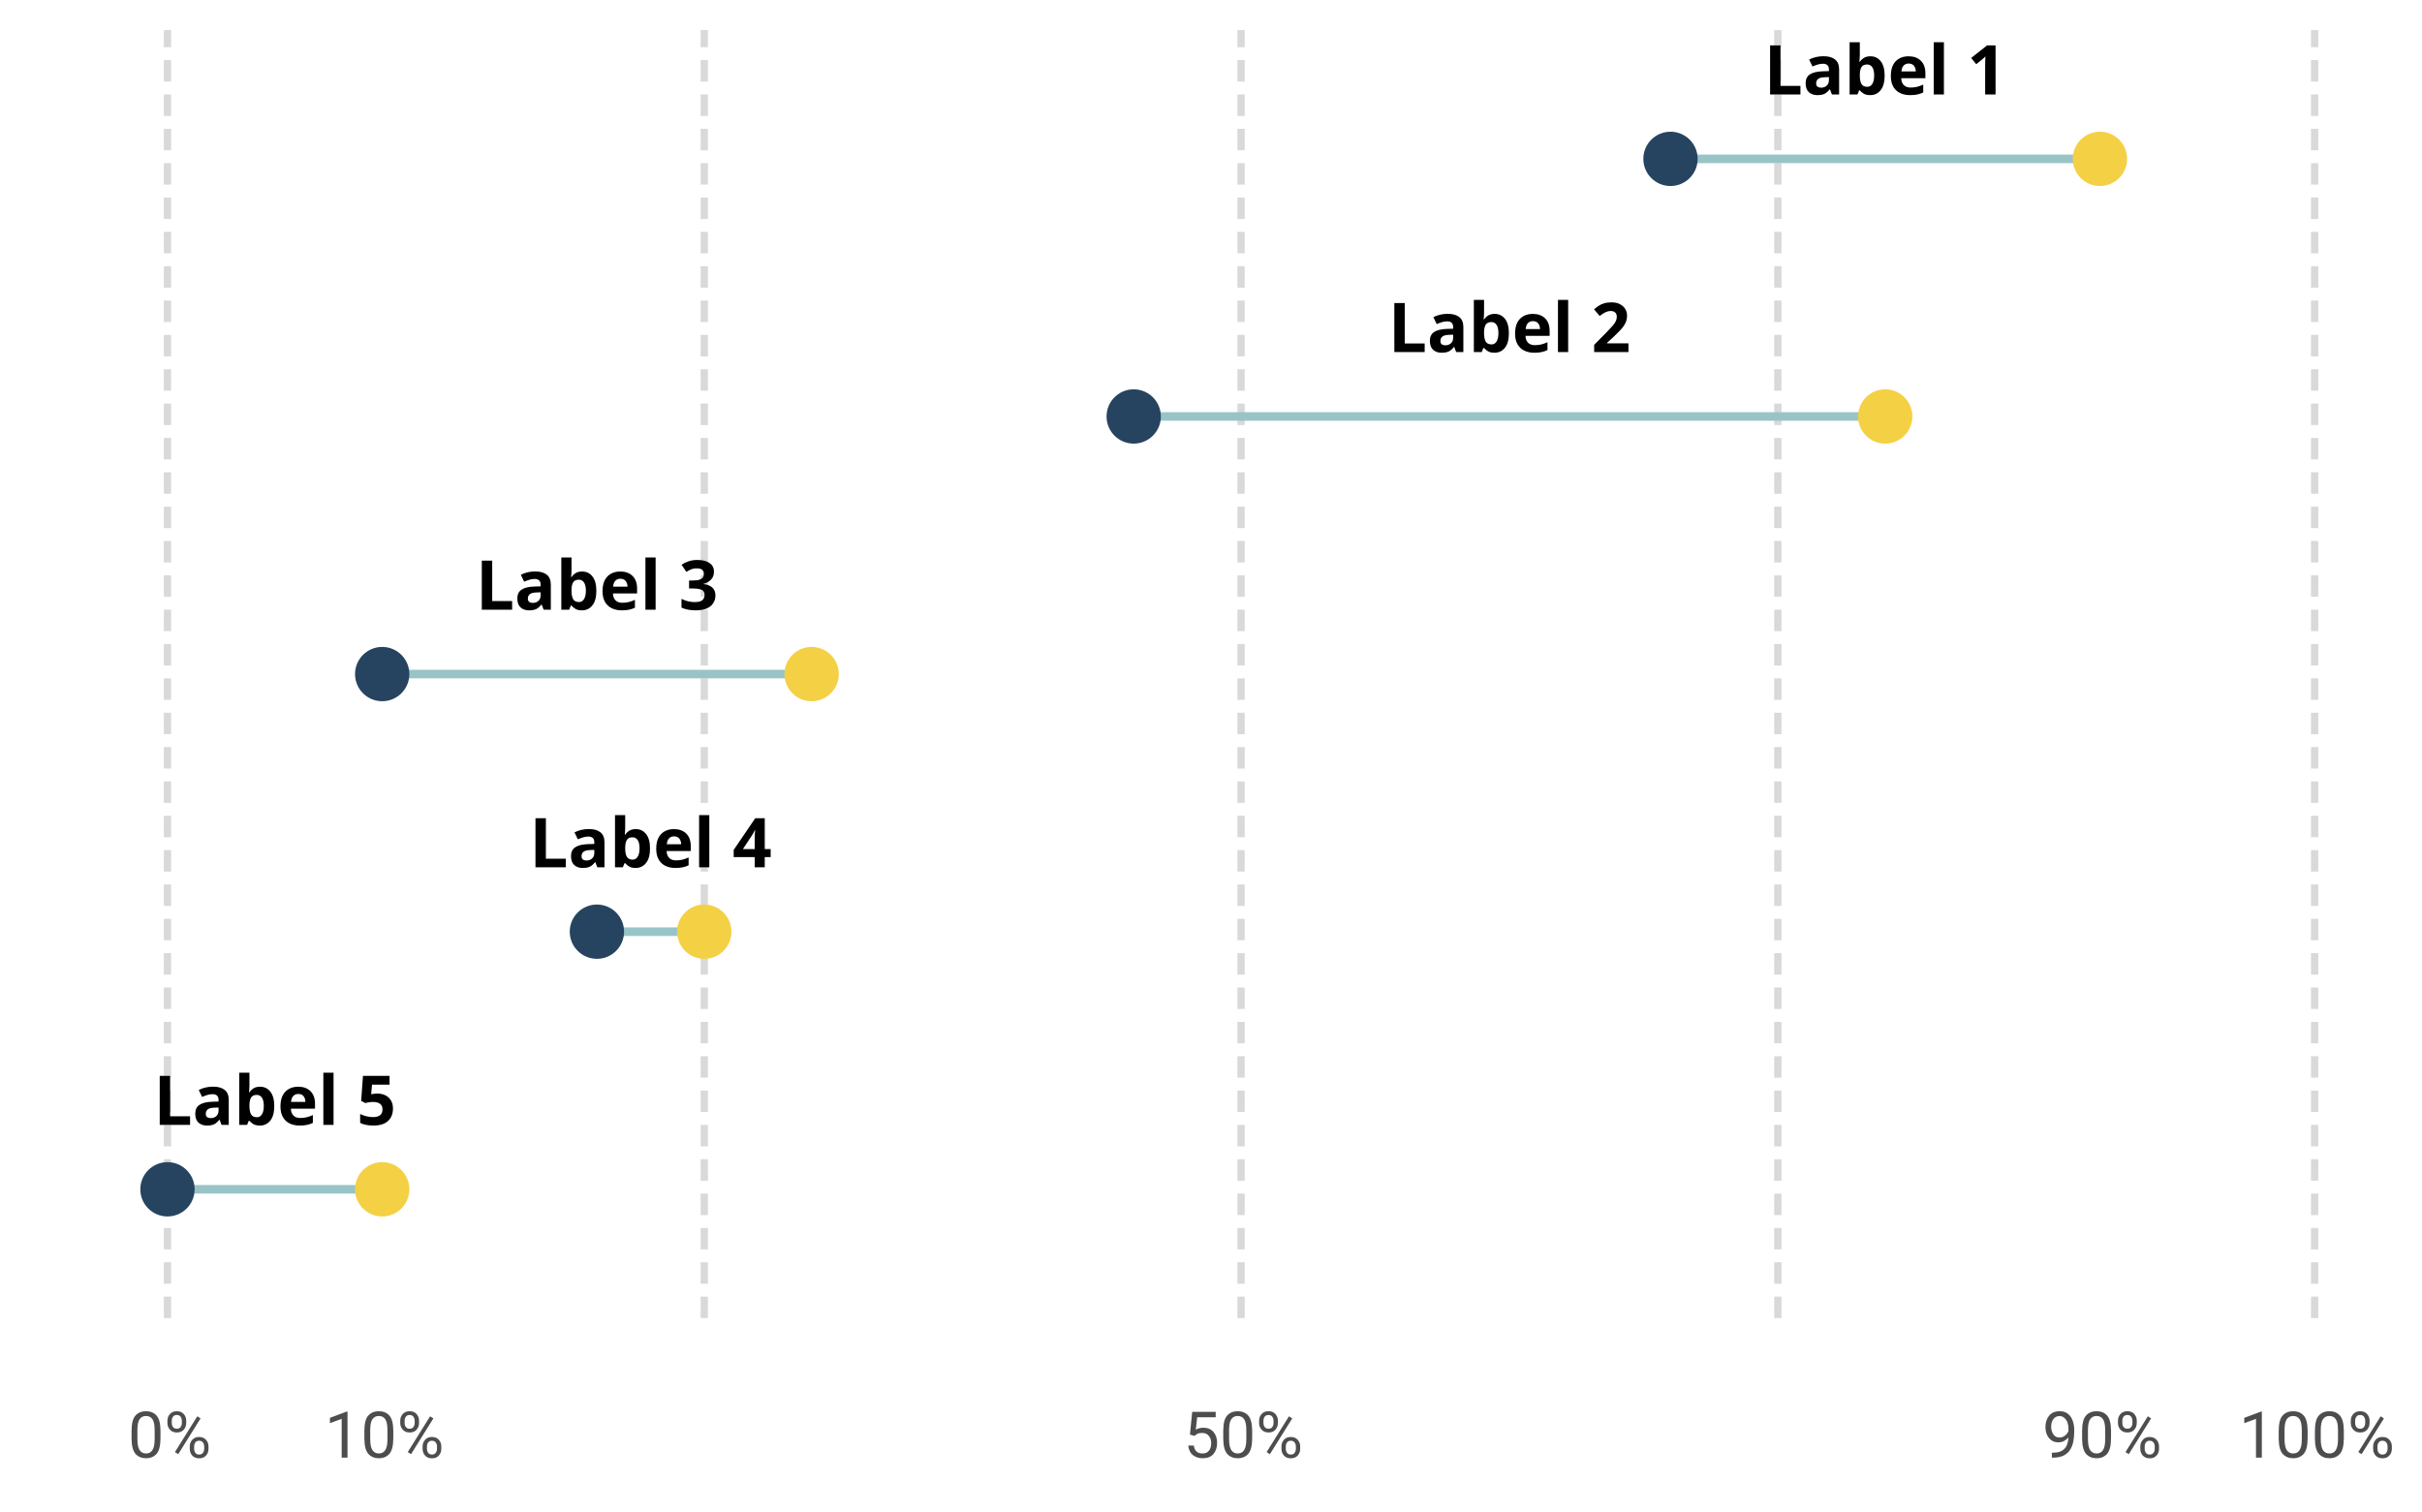
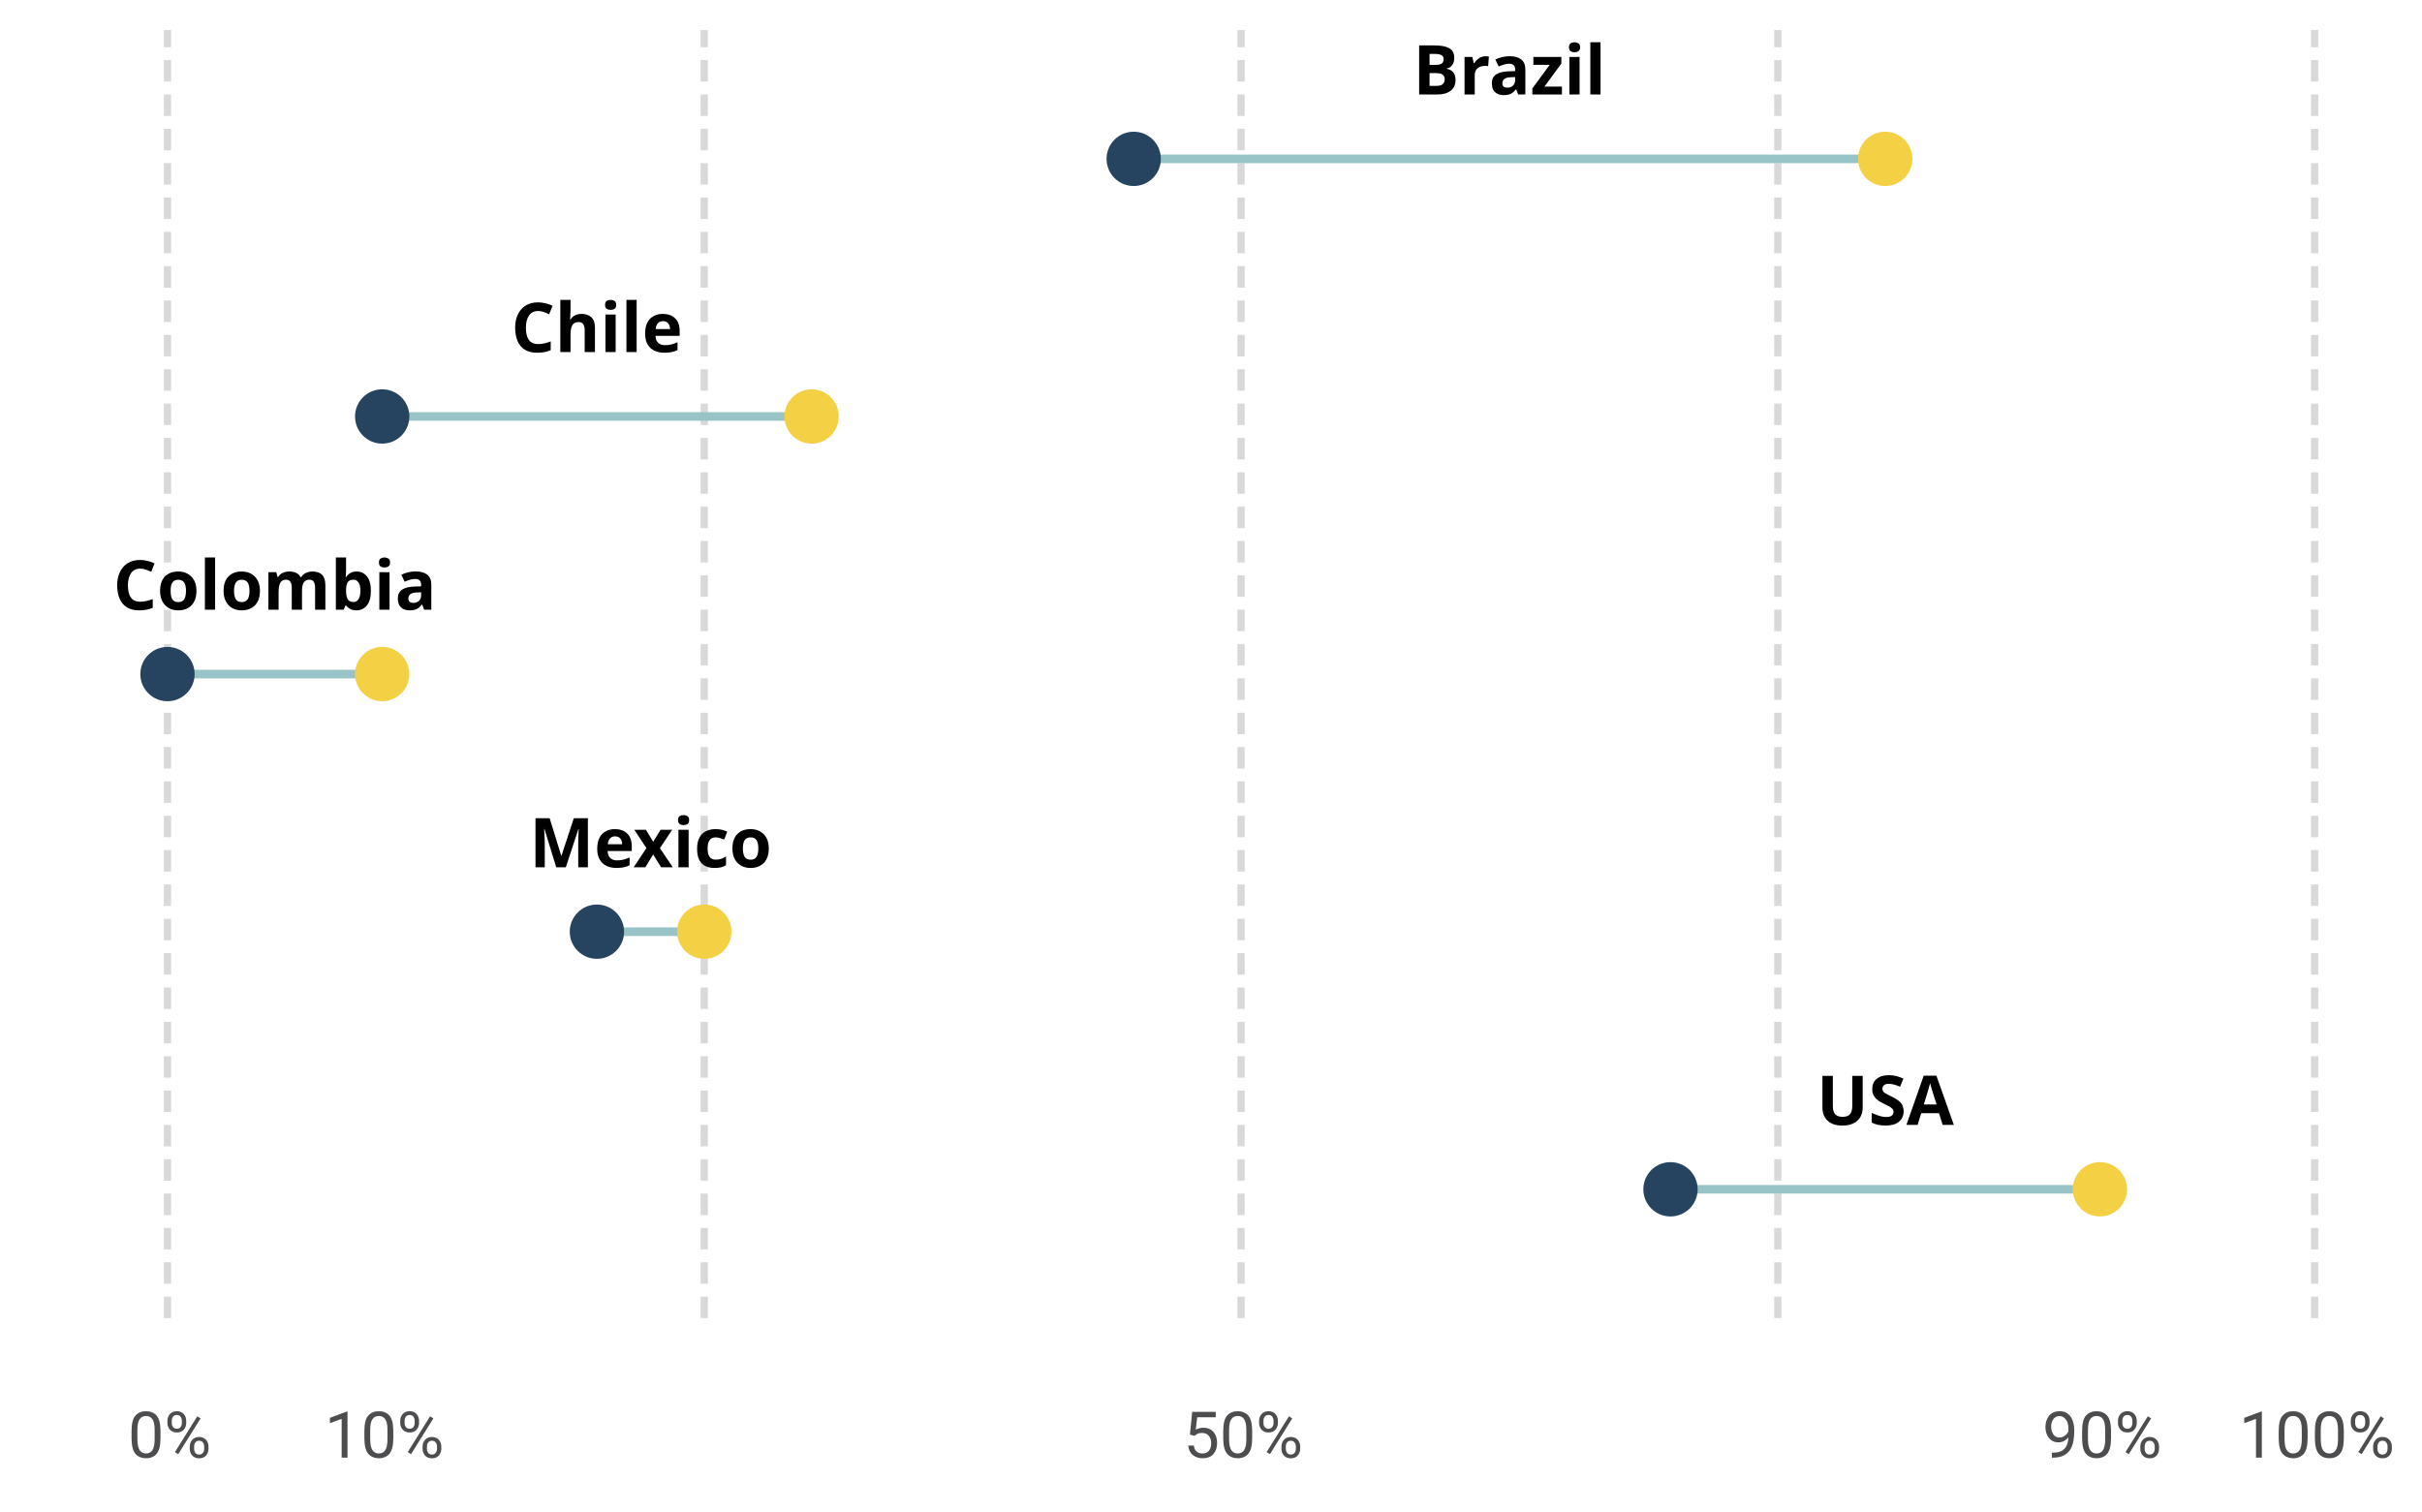
<svg xmlns="http://www.w3.org/2000/svg" class="marks" width="564" height="352" viewBox="0 0 564 352" version="1.1">
  <g transform="translate(39,7)">
    <g class="mark-group role-frame root">
      <g transform="translate(0,0)">
        <path class="background" d="M0.5,0.5h500v300h-500Z" style="fill: none; stroke: #ddd; stroke-width: 0;" />
        <g>
          <g class="mark-rule role-mark layer_0_marks">
            <line transform="translate(0,300)" x2="0" y2="-300" style="fill: none; stroke: black; stroke-width: 1.7; stroke-dasharray: 5,3; opacity: 0.15;" />
            <line transform="translate(125,300)" x2="0" y2="-300" style="fill: none; stroke: black; stroke-width: 1.7; stroke-dasharray: 5,3; opacity: 0.15;" />
            <line transform="translate(250,300)" x2="0" y2="-300" style="fill: none; stroke: black; stroke-width: 1.7; stroke-dasharray: 5,3; opacity: 0.15;" />
            <line transform="translate(375,300)" x2="0" y2="-300" style="fill: none; stroke: black; stroke-width: 1.7; stroke-dasharray: 5,3; opacity: 0.15;" />
            <line transform="translate(500,300)" x2="0" y2="-300" style="fill: none; stroke: black; stroke-width: 1.7; stroke-dasharray: 5,3; opacity: 0.15;" />
          </g>
          <g class="mark-rect role-mark layer_1_layer_0_marks">
-             <path d="M350,29h100v2h-100Z" style="fill: #99C4C7;" />
-             <path d="M225,89h175v2h-175Z" style="fill: #99C4C7;" />
-             <path d="M50,149h100v2h-100Z" style="fill: #99C4C7;" />
+             <path d="M350,269h100v2h-100Z" style="fill: #99C4C7;" />
+             <path d="M225,29h175v2h-175Z" style="fill: #99C4C7;" />
+             <path d="M50,89h100v2h-100Z" style="fill: #99C4C7;" />
            <path d="M100,209h25v2h-25Z" style="fill: #99C4C7;" />
-             <path d="M0,269h50v2h-50Z" style="fill: #99C4C7;" />
+             <path d="M0,149h50v2h-50Z" style="fill: #99C4C7;" />
          </g>
          <g class="mark-symbol role-mark layer_1_layer_1_marks">
-             <path transform="translate(450,30)" d="M6.325,0A6.325,6.325,0,1,1,-6.325,0A6.325,6.325,0,1,1,6.325,0" style="fill: #F4D044; stroke-width: 2; opacity: 1;" />
-             <path transform="translate(400,90)" d="M6.325,0A6.325,6.325,0,1,1,-6.325,0A6.325,6.325,0,1,1,6.325,0" style="fill: #F4D044; stroke-width: 2; opacity: 1;" />
-             <path transform="translate(150,150)" d="M6.325,0A6.325,6.325,0,1,1,-6.325,0A6.325,6.325,0,1,1,6.325,0" style="fill: #F4D044; stroke-width: 2; opacity: 1;" />
+             <path transform="translate(450,270)" d="M6.325,0A6.325,6.325,0,1,1,-6.325,0A6.325,6.325,0,1,1,6.325,0" style="fill: #F4D044; stroke-width: 2; opacity: 1;" />
+             <path transform="translate(400,30)" d="M6.325,0A6.325,6.325,0,1,1,-6.325,0A6.325,6.325,0,1,1,6.325,0" style="fill: #F4D044; stroke-width: 2; opacity: 1;" />
+             <path transform="translate(150,90)" d="M6.325,0A6.325,6.325,0,1,1,-6.325,0A6.325,6.325,0,1,1,6.325,0" style="fill: #F4D044; stroke-width: 2; opacity: 1;" />
            <path transform="translate(125,210)" d="M6.325,0A6.325,6.325,0,1,1,-6.325,0A6.325,6.325,0,1,1,6.325,0" style="fill: #F4D044; stroke-width: 2; opacity: 1;" />
-             <path transform="translate(50,270)" d="M6.325,0A6.325,6.325,0,1,1,-6.325,0A6.325,6.325,0,1,1,6.325,0" style="fill: #F4D044; stroke-width: 2; opacity: 1;" />
+             <path transform="translate(50,150)" d="M6.325,0A6.325,6.325,0,1,1,-6.325,0A6.325,6.325,0,1,1,6.325,0" style="fill: #F4D044; stroke-width: 2; opacity: 1;" />
          </g>
          <g class="mark-symbol role-mark layer_1_layer_2_marks">
-             <path transform="translate(350,30)" d="M6.325,0A6.325,6.325,0,1,1,-6.325,0A6.325,6.325,0,1,1,6.325,0" style="fill: #26445F; stroke-width: 2; opacity: 1;" />
-             <path transform="translate(225,90)" d="M6.325,0A6.325,6.325,0,1,1,-6.325,0A6.325,6.325,0,1,1,6.325,0" style="fill: #26445F; stroke-width: 2; opacity: 1;" />
-             <path transform="translate(50,150)" d="M6.325,0A6.325,6.325,0,1,1,-6.325,0A6.325,6.325,0,1,1,6.325,0" style="fill: #26445F; stroke-width: 2; opacity: 1;" />
+             <path transform="translate(350,270)" d="M6.325,0A6.325,6.325,0,1,1,-6.325,0A6.325,6.325,0,1,1,6.325,0" style="fill: #26445F; stroke-width: 2; opacity: 1;" />
+             <path transform="translate(225,30)" d="M6.325,0A6.325,6.325,0,1,1,-6.325,0A6.325,6.325,0,1,1,6.325,0" style="fill: #26445F; stroke-width: 2; opacity: 1;" />
+             <path transform="translate(50,90)" d="M6.325,0A6.325,6.325,0,1,1,-6.325,0A6.325,6.325,0,1,1,6.325,0" style="fill: #26445F; stroke-width: 2; opacity: 1;" />
            <path transform="translate(100,210)" d="M6.325,0A6.325,6.325,0,1,1,-6.325,0A6.325,6.325,0,1,1,6.325,0" style="fill: #26445F; stroke-width: 2; opacity: 1;" />
-             <path transform="translate(0,270)" d="M6.325,0A6.325,6.325,0,1,1,-6.325,0A6.325,6.325,0,1,1,6.325,0" style="fill: #26445F; stroke-width: 2; opacity: 1;" />
+             <path transform="translate(0,150)" d="M6.325,0A6.325,6.325,0,1,1,-6.325,0A6.325,6.325,0,1,1,6.325,0" style="fill: #26445F; stroke-width: 2; opacity: 1;" />
          </g>
          <g class="mark-text role-mark layer_2_layer_0_marks" />
          <g class="mark-text role-mark layer_2_layer_1_marks">
-             <text text-anchor="middle" transform="translate(400,15)" style="font-family: sans-serif; font-size: 16px; font-weight: bold; fill: black;">Label 1</text>
-             <text text-anchor="middle" transform="translate(312.5,75)" style="font-family: sans-serif; font-size: 16px; font-weight: bold; fill: black;">Label 2</text>
-             <text text-anchor="middle" transform="translate(100,135)" style="font-family: sans-serif; font-size: 16px; font-weight: bold; fill: black;">Label 3</text>
-             <text text-anchor="middle" transform="translate(112.5,195)" style="font-family: sans-serif; font-size: 16px; font-weight: bold; fill: black;">Label 4</text>
-             <text text-anchor="middle" transform="translate(25,255)" style="font-family: sans-serif; font-size: 16px; font-weight: bold; fill: black;">Label 5</text>
+             <text text-anchor="middle" transform="translate(400,255)" style="font-family: sans-serif; font-size: 16px; font-weight: bold; fill: black;">USA</text>
+             <text text-anchor="middle" transform="translate(312.5,15)" style="font-family: sans-serif; font-size: 16px; font-weight: bold; fill: black;">Brazil</text>
+             <text text-anchor="middle" transform="translate(100,75)" style="font-family: sans-serif; font-size: 16px; font-weight: bold; fill: black;">Chile</text>
+             <text text-anchor="middle" transform="translate(112.5,195)" style="font-family: sans-serif; font-size: 16px; font-weight: bold; fill: black;">Mexico</text>
+             <text text-anchor="middle" transform="translate(25,135)" style="font-family: sans-serif; font-size: 16px; font-weight: bold; fill: black;">Colombia</text>
          </g>
          <g class="mark-group role-axis">
            <g transform="translate(0.5,300.5)">
              <path class="background" d="M0,0h0v0h0Z" style="pointer-events: none; fill: none;" />
              <g>
                <g class="mark-text role-axis-label" style="pointer-events: none;">
                  <text text-anchor="middle" transform="translate(0,32)" style="font-family: Roboto; font-size: 15px; fill: #4D4D4F; opacity: 1;">0%</text>
                  <text text-anchor="middle" transform="translate(50,32)" style="font-family: Roboto; font-size: 15px; fill: #4D4D4F; opacity: 1;">10%</text>
                  <text text-anchor="middle" transform="translate(250,32)" style="font-family: Roboto; font-size: 15px; fill: #4D4D4F; opacity: 1;">50%</text>
                  <text text-anchor="middle" transform="translate(450,32)" style="font-family: Roboto; font-size: 15px; fill: #4D4D4F; opacity: 1;">90%</text>
                  <text text-anchor="middle" transform="translate(500,32)" style="font-family: Roboto; font-size: 15px; fill: #4D4D4F; opacity: 1;">100%</text>
                </g>
                <g class="mark-text role-axis-title" style="pointer-events: none;">
                  <text text-anchor="middle" transform="translate(250,40)" style="font-family: sans-serif; font-size: 0px; font-weight: bold; fill: #000; opacity: 1;">x, arisarina, region, avg_score</text>
                </g>
              </g>
            </g>
          </g>
          <g class="mark-group role-axis">
            <g transform="translate(0.5,0.5)">
              <path class="background" d="M0,0h0v0h0Z" style="pointer-events: none; fill: none;" />
              <g>
                <g class="mark-text role-axis-label" style="pointer-events: none;">
-                   <text text-anchor="end" transform="translate(-20,29)" style="font-family: Roboto; font-size: 0px; fill: #4D4D4F; opacity: 1;">Label 1</text>
-                   <text text-anchor="end" transform="translate(-20,89)" style="font-family: Roboto; font-size: 0px; fill: #4D4D4F; opacity: 1;">Label 2</text>
-                   <text text-anchor="end" transform="translate(-20,149)" style="font-family: Roboto; font-size: 0px; fill: #4D4D4F; opacity: 1;">Label 3</text>
-                   <text text-anchor="end" transform="translate(-20,209)" style="font-family: Roboto; font-size: 0px; fill: #4D4D4F; opacity: 1;">Label 4</text>
-                   <text text-anchor="end" transform="translate(-20,269)" style="font-family: Roboto; font-size: 0px; fill: #4D4D4F; opacity: 1;">Label 5</text>
+                   <text text-anchor="end" transform="translate(-20,29)" style="font-family: Roboto; font-size: 0px; fill: #4D4D4F; opacity: 1;">Brazil</text>
+                   <text text-anchor="end" transform="translate(-20,89)" style="font-family: Roboto; font-size: 0px; fill: #4D4D4F; opacity: 1;">Chile</text>
+                   <text text-anchor="end" transform="translate(-20,149)" style="font-family: Roboto; font-size: 0px; fill: #4D4D4F; opacity: 1;">Colombia</text>
+                   <text text-anchor="end" transform="translate(-20,209)" style="font-family: Roboto; font-size: 0px; fill: #4D4D4F; opacity: 1;">Mexico</text>
+                   <text text-anchor="end" transform="translate(-20,269)" style="font-family: Roboto; font-size: 0px; fill: #4D4D4F; opacity: 1;">USA</text>
                </g>
                <g class="mark-text role-axis-title" style="pointer-events: none;">
                  <text text-anchor="middle" transform="translate(-34,150) rotate(-90)" style="font-family: sans-serif; font-size: 0px; font-weight: bold; fill: #000; opacity: 1;">standard</text>
                </g>
              </g>
            </g>
          </g>
        </g>
      </g>
    </g>
  </g>
</svg>
